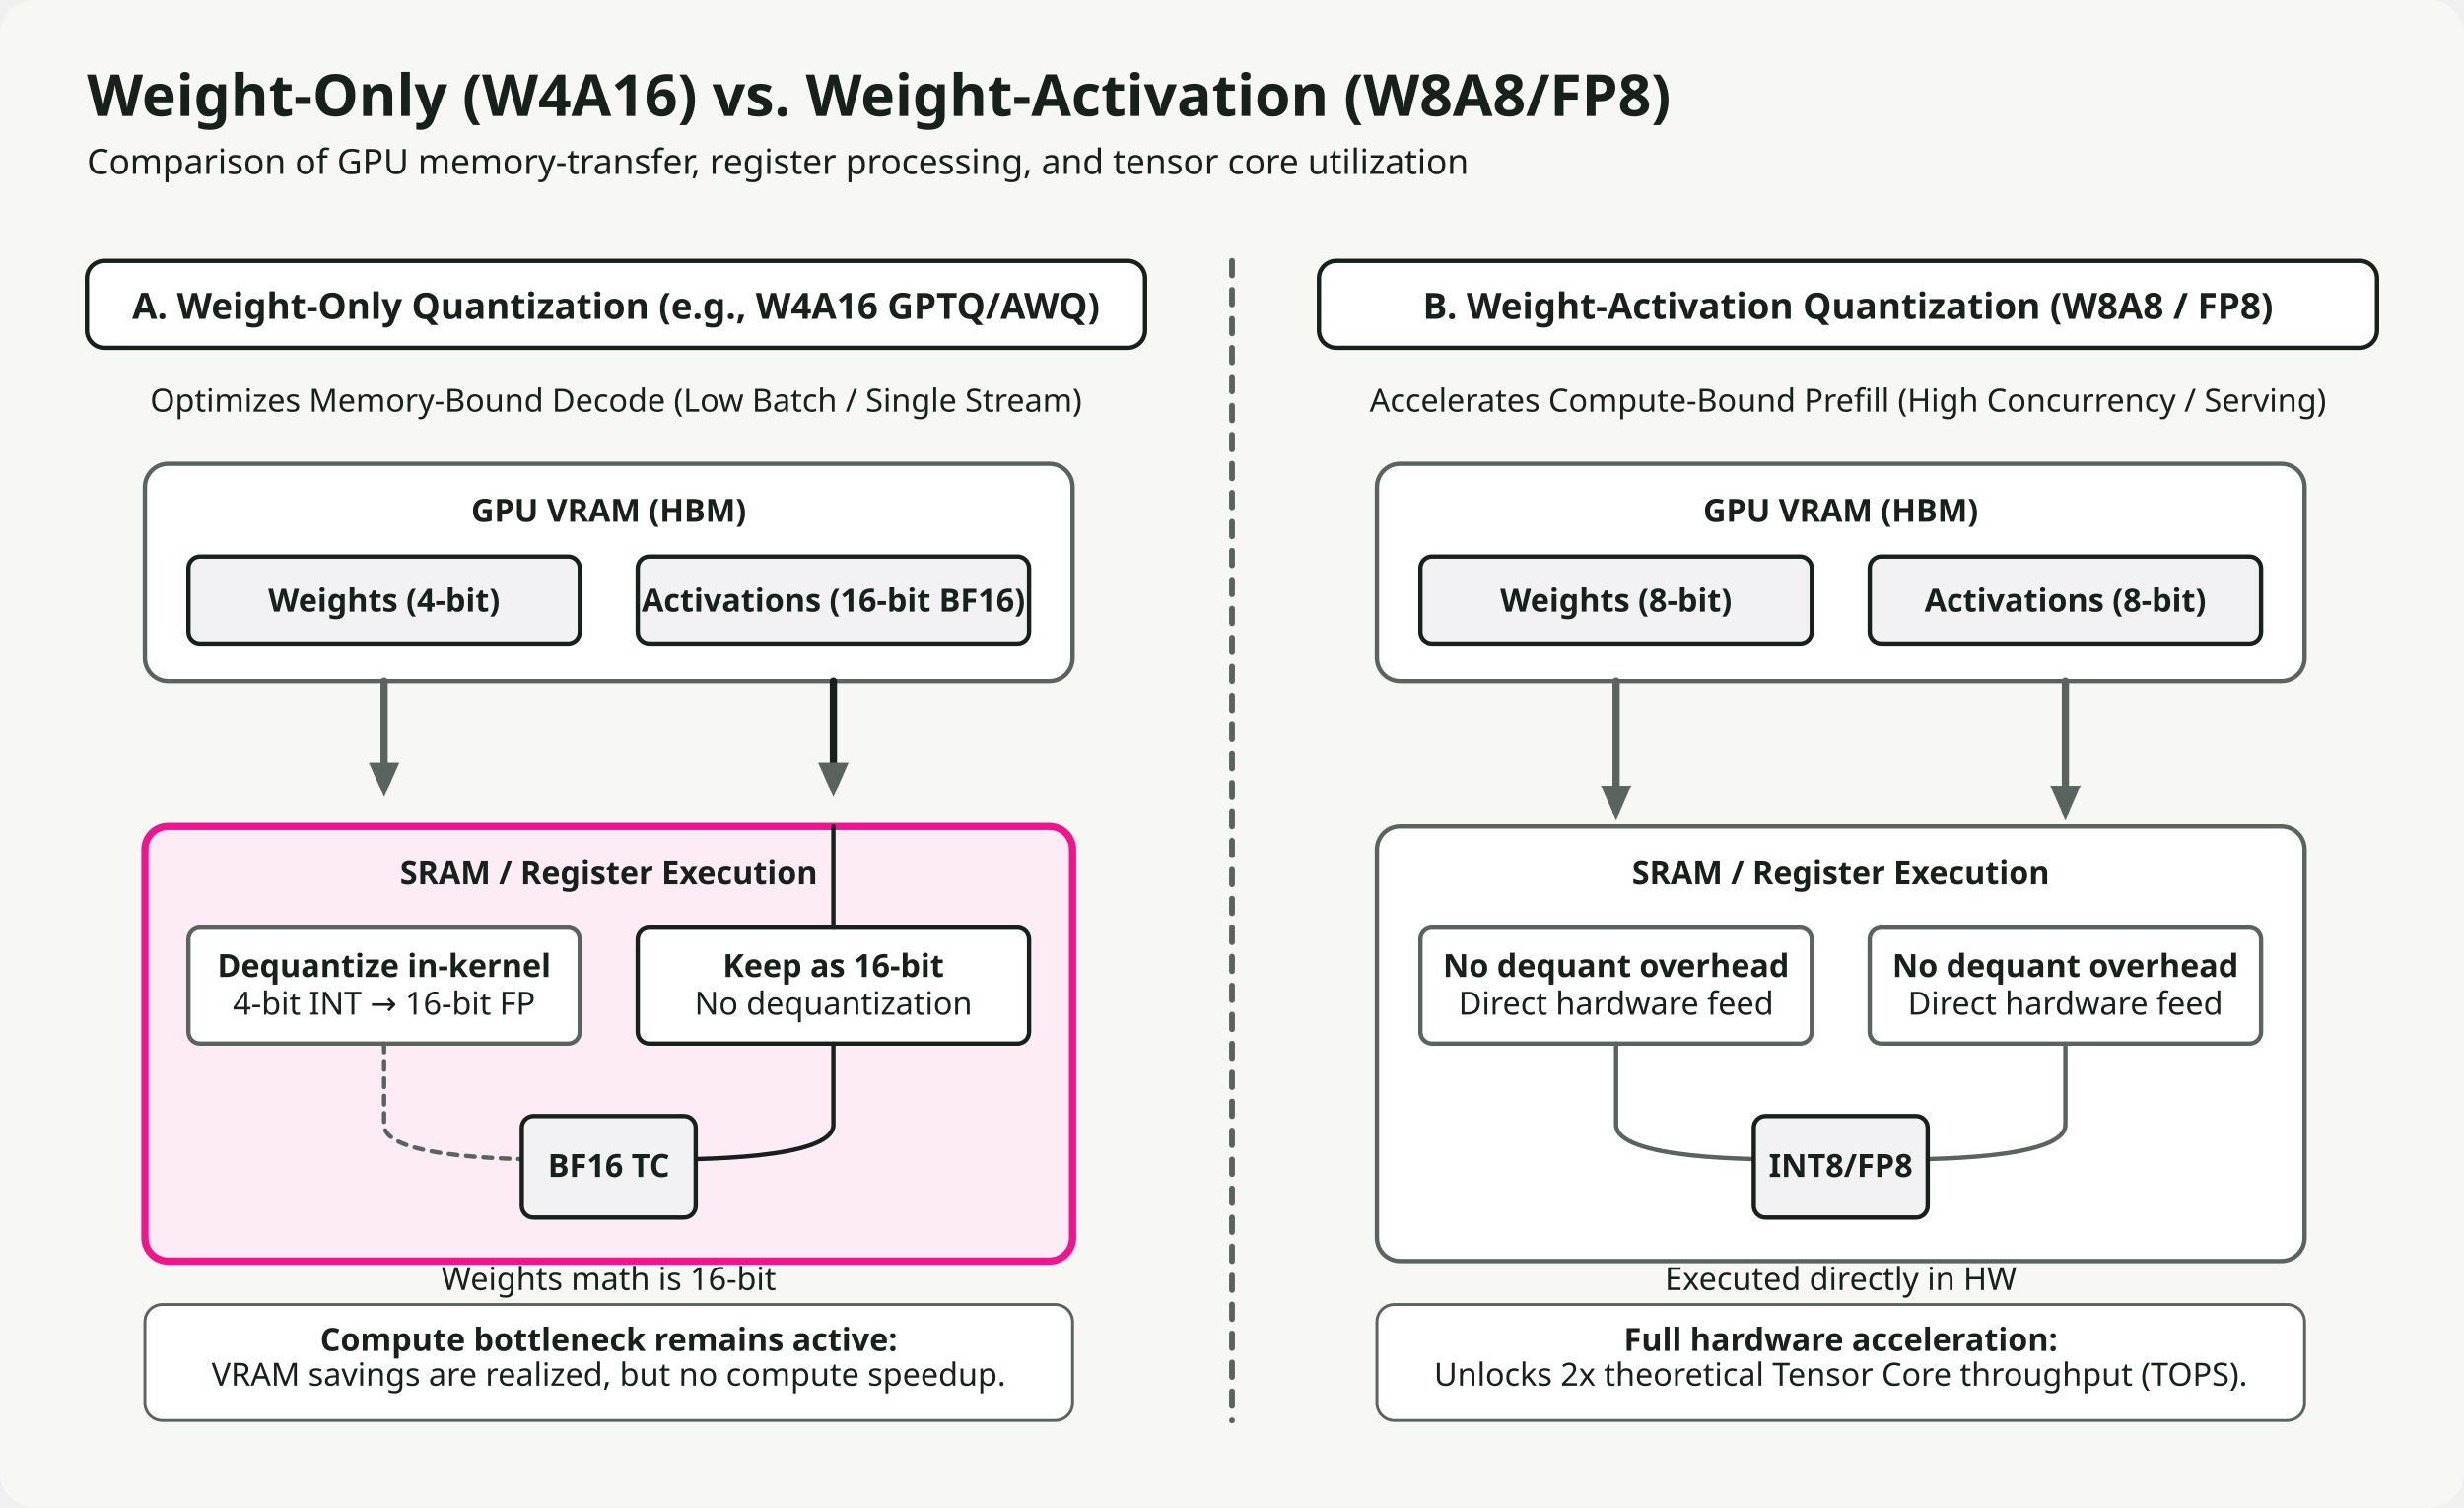
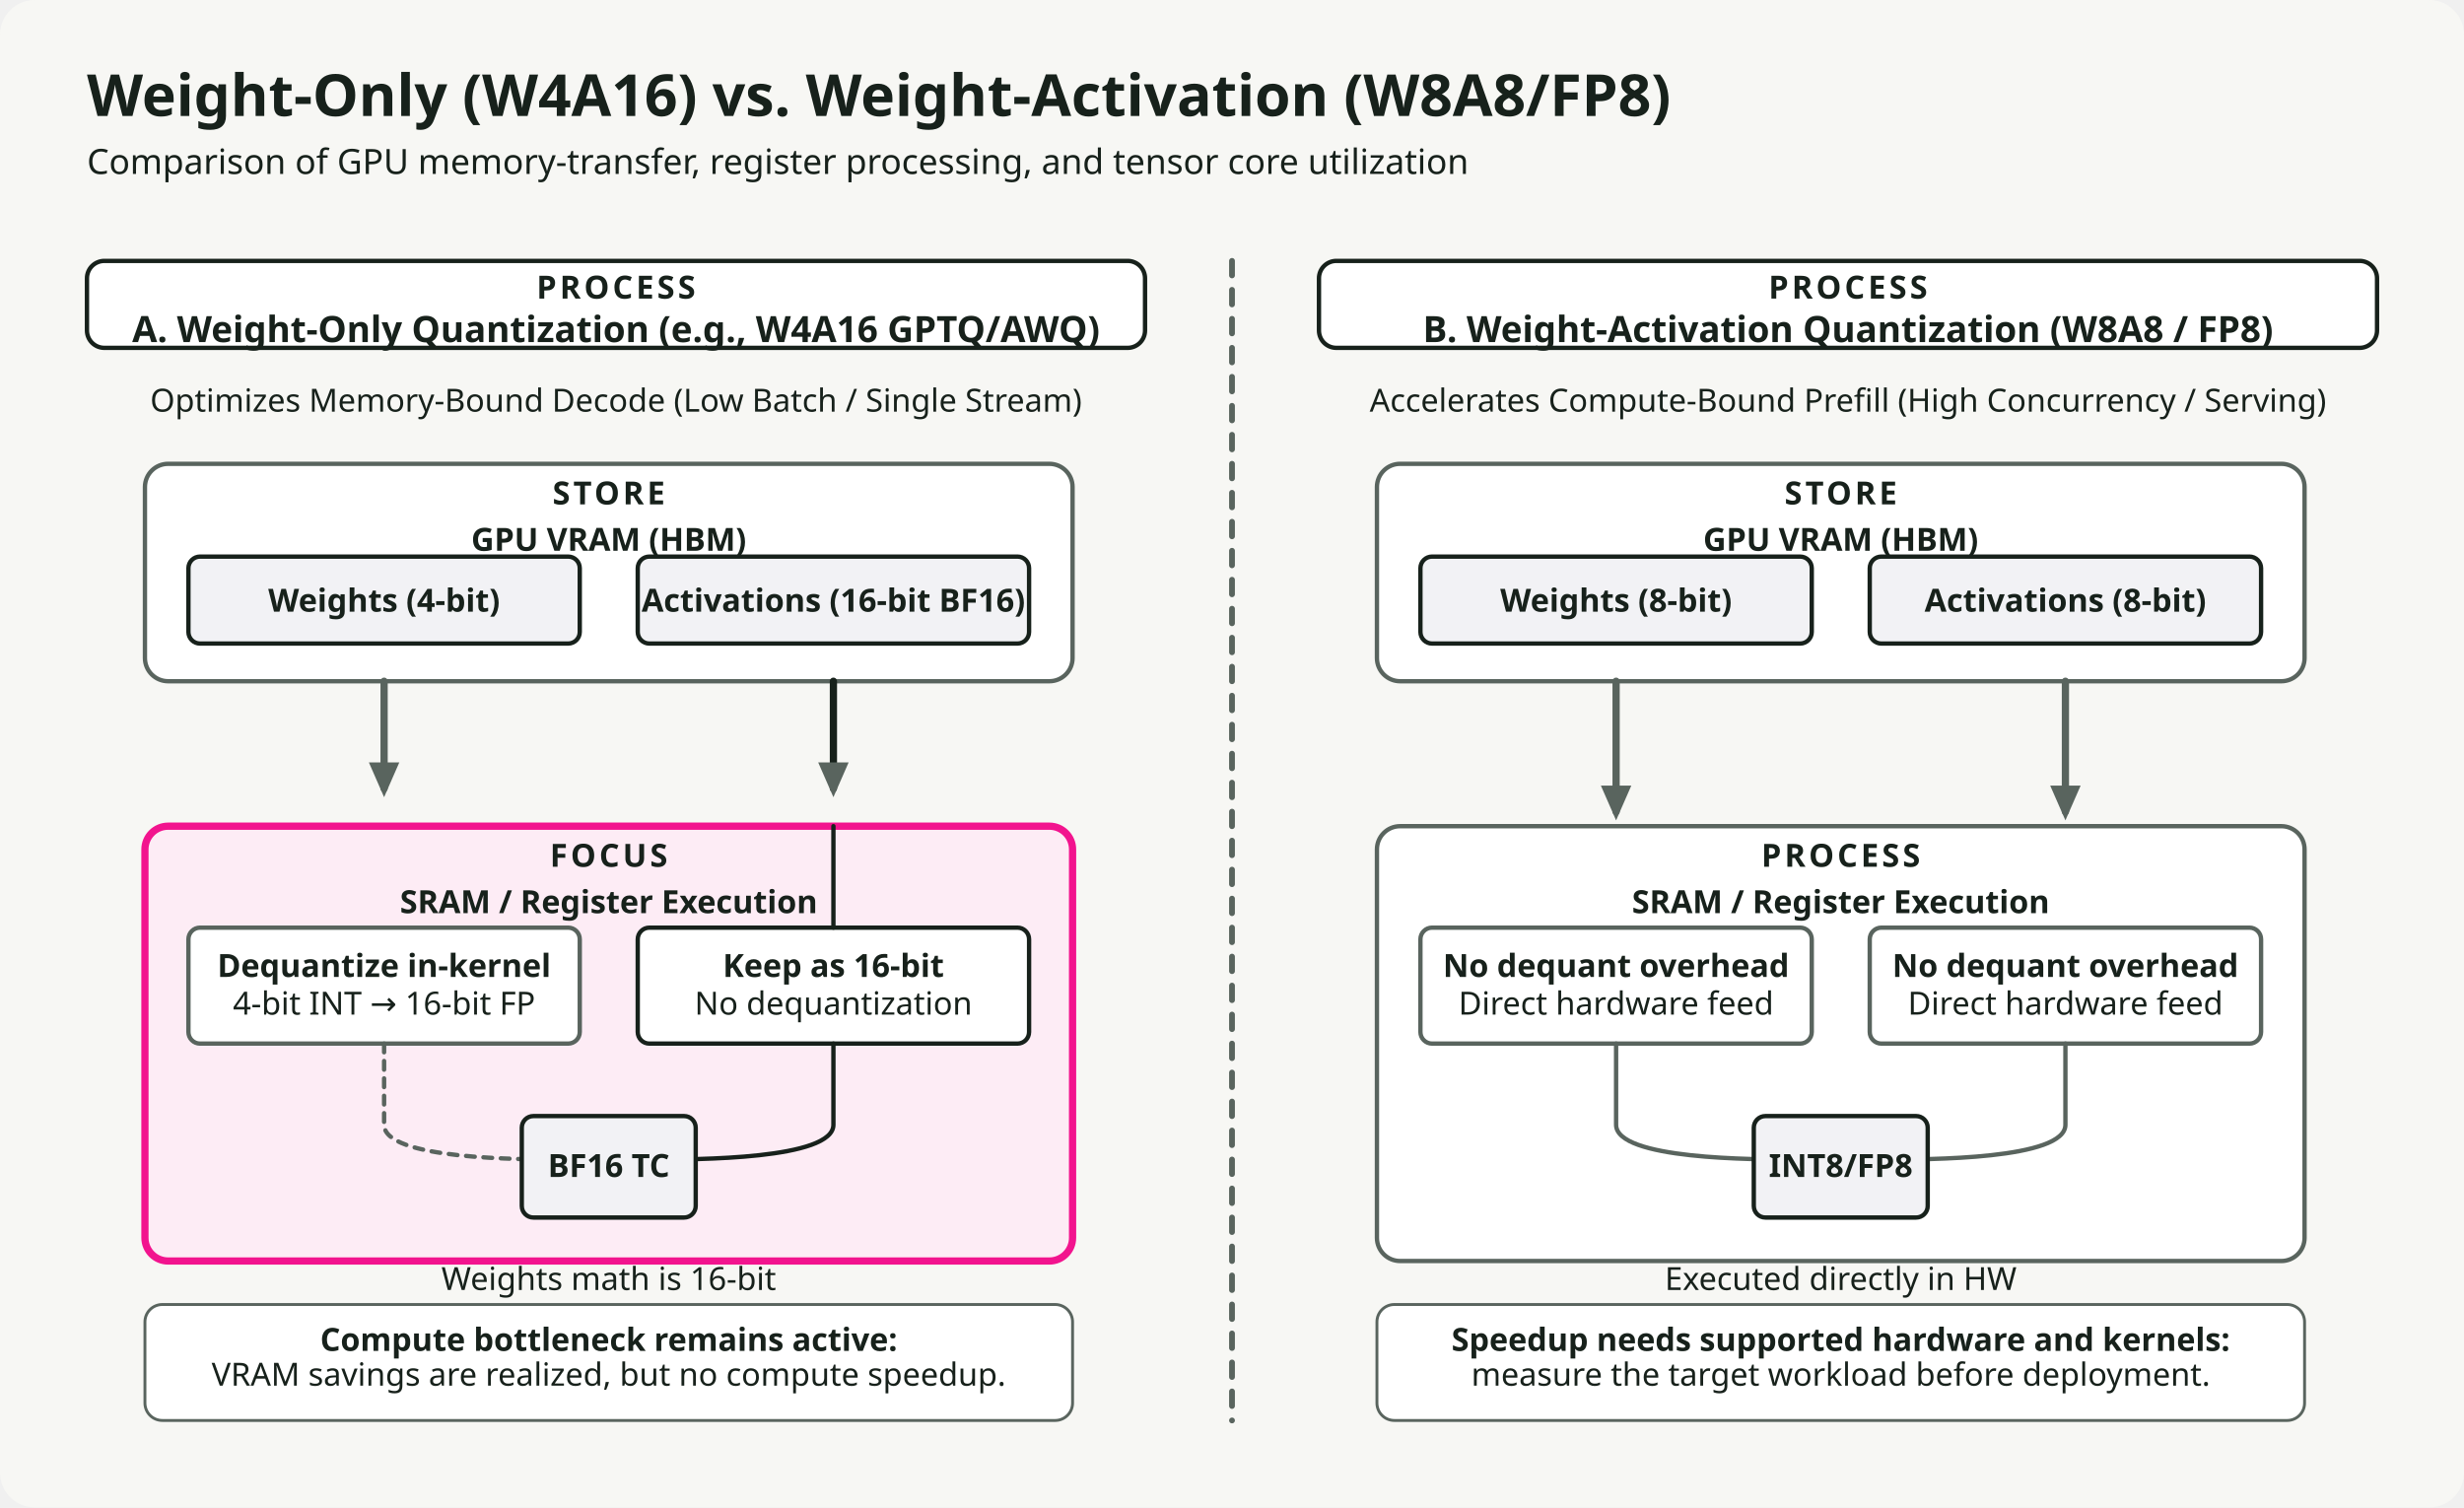
- <svg xmlns="http://www.w3.org/2000/svg" viewBox="0 0 850 520" width="100%" height="100%" role="img" aria-label="Quantization Mechanics: Weight-Only vs. Weight-Activation" data-visual-system="byte-diagram-v1" preserveAspectRatio="xMidYMid meet" shape-rendering="geometricPrecision" text-rendering="geometricPrecision" font-family="IBM Plex Sans, ui-sans-serif, system-ui, sans-serif">
+ <svg xmlns="http://www.w3.org/2000/svg" viewBox="0 0 850 520" width="100%" height="100%" role="img" aria-labelledby="artifact-title artifact-desc" data-visual-system="byte-diagram-v1" preserveAspectRatio="xMidYMid meet" shape-rendering="geometricPrecision" text-rendering="geometricPrecision" font-family="IBM Plex Sans, ui-sans-serif, system-ui, sans-serif">
  <defs>
    

    




  </defs>
  <style data-visual-system="evidence-plate-v1">
    * { animation: none !important; }
    .anim-box, .bar, .bar-text, .seq-item, .t-box, .flow { opacity: 1 !important; transform: none !important; }
    path, line, polyline { stroke-linecap: round; stroke-linejoin: round; }
  </style>
  <rect width="850" height="520" fill="#F7F7F4" rx="12" />
  <text y="40" font-family="IBM Plex Sans, ui-sans-serif, system-ui, sans-serif" font-size="20" font-weight="700" fill="#17211B" x="30">
    Weight-Only (W4A16) vs. Weight-Activation (W8A8/FP8)
  </text>
  <text y="60" font-family="IBM Plex Sans, ui-sans-serif, system-ui, sans-serif" font-size="12" fill="#17211B" x="30">
    Comparison of GPU memory-transfer, register processing, and tensor core utilization
  </text>
  <line x1="425" y1="90" x2="425" y2="490" stroke="#59645E" stroke-dasharray="5,5" stroke-width="2" />
  <g>
    <rect x="30" y="90" width="365" height="30" fill="#FFFFFF" stroke="#17211B" stroke-width="1.5" rx="6" />
-     <text y="110" text-anchor="middle" font-family="IBM Plex Sans, ui-sans-serif, system-ui, sans-serif" font-size="12.5" font-weight="700" fill="#17211B" x="212.5">
+     <text class="kind-tag" y="103" text-anchor="middle" font-size="11" fill="#59645E" x="212.5">PROCESS</text>
+     <text y="118" text-anchor="middle" font-family="IBM Plex Sans, ui-sans-serif, system-ui, sans-serif" font-size="12.5" font-weight="700" fill="#17211B" x="212.5">
      A. Weight-Only Quantization (e.g., W4A16 GPTQ/AWQ)
    </text>
    <text y="142" text-anchor="middle" font-family="IBM Plex Sans, ui-sans-serif, system-ui, sans-serif" font-size="11" fill="#17211B" x="212.5">
      Optimizes Memory-Bound Decode (Low Batch / Single Stream)
    </text>
    <rect x="50" y="160" width="320" height="75" fill="#ffffff" stroke="#59645E" stroke-width="1.5" rx="8" />
-     <text y="180" text-anchor="middle" font-family="IBM Plex Sans, ui-sans-serif, system-ui, sans-serif" font-size="11" font-weight="700" fill="#17211B" x="210">GPU VRAM (HBM)</text>
+     <text class="kind-tag" y="174" text-anchor="middle" font-size="11" fill="#59645E" x="210">STORE</text>
+     <text y="190" text-anchor="middle" font-family="IBM Plex Sans, ui-sans-serif, system-ui, sans-serif" font-size="11" font-weight="700" fill="#17211B" x="210">GPU VRAM (HBM)</text>
    <rect x="65" y="192" width="135" height="30" fill="#F2F2F5" stroke="#17211B" stroke-width="1.5" rx="4" />
    <text y="211" text-anchor="middle" font-family="IBM Plex Sans, ui-sans-serif, system-ui, sans-serif" font-size="11" font-weight="600" fill="#ffffff" x="132.5">Weights (4-bit)</text>
    <rect x="220" y="192" width="135" height="30" fill="#F2F2F5" stroke="#17211B" stroke-width="1.5" rx="4" />
    <text y="211" text-anchor="middle" font-family="IBM Plex Sans, ui-sans-serif, system-ui, sans-serif" font-size="11" font-weight="600" fill="#ffffff" x="287.5">Activations (16-bit BF16)</text>
    <path d="M 132.5 235 L 132.5 272" fill="none" stroke="#59645E" stroke-width="2.5" marker-end="url(#arrow-orange)" />
    <path d="M 287.5 235 L 287.5 272" fill="none" stroke="#17211B" stroke-width="2.5" marker-end="url(#arrow-blue)" />
    <rect x="50" y="285" width="320" height="150" fill="#ffffff" stroke="#59645E" stroke-width="1.5" rx="8" class="visual-focus" />
-     <text y="305" text-anchor="middle" font-family="IBM Plex Sans, ui-sans-serif, system-ui, sans-serif" font-size="11" font-weight="700" fill="#17211B" x="210">SRAM / Register Execution</text>
+     <text class="kind-tag" y="299" text-anchor="middle" font-size="11" fill="#59645E" x="210">FOCUS</text>
+     <text y="315" text-anchor="middle" font-family="IBM Plex Sans, ui-sans-serif, system-ui, sans-serif" font-size="11" font-weight="700" fill="#17211B" x="210">SRAM / Register Execution</text>
    <rect x="65" y="320" width="135" height="40" fill="#FFFFFF" stroke="#59645E" stroke-width="1.5" rx="4" />
    <text y="337" text-anchor="middle" font-family="IBM Plex Sans, ui-sans-serif, system-ui, sans-serif" font-size="11" font-weight="700" fill="#17211B" x="132.5">Dequantize in-kernel</text>
    <text y="350" text-anchor="middle" font-family="IBM Plex Sans, ui-sans-serif, system-ui, sans-serif" font-size="11" fill="#17211B" x="132.5">4-bit INT → 16-bit FP</text>
    <rect x="220" y="320" width="135" height="40" fill="#FFFFFF" stroke="#17211B" stroke-width="1.5" rx="4" />
    <text y="337" text-anchor="middle" font-family="IBM Plex Sans, ui-sans-serif, system-ui, sans-serif" font-size="11" font-weight="700" fill="#17211B" x="287.5">Keep as 16-bit</text>
    <text y="350" text-anchor="middle" font-family="IBM Plex Sans, ui-sans-serif, system-ui, sans-serif" font-size="11" fill="#17211B" x="287.5">No dequantization</text>
    <path d="M 132.5 360 L 132.5 388 C 132.5 400, 180 400, 195 400" fill="none" stroke="#59645E" stroke-dasharray="3,3" stroke-width="1.5" />
    <path d="M 287.5 285 L 287.5 320" fill="none" stroke="#17211B" stroke-width="1.5" />
    <path d="M 287.5 360 L 287.5 388 C 287.5 400, 240 400, 225 400" fill="none" stroke="#17211B" stroke-width="1.5" />
    <rect x="180" y="385" width="60" height="35" fill="#F2F2F5" stroke="#17211B" stroke-width="1.5" rx="4" />
    <text y="406" text-anchor="middle" font-family="IBM Plex Sans, ui-sans-serif, system-ui, sans-serif" font-size="11" font-weight="700" fill="#ffffff" x="210">BF16 TC</text>
    <text y="445" text-anchor="middle" font-family="IBM Plex Sans, ui-sans-serif, system-ui, sans-serif" font-size="11" fill="#17211B" x="210">Weights math is 16-bit</text>
    <rect x="50" y="450" width="320" height="40" fill="#FFFFFF" stroke="#59645E" rx="6" />
    <text y="466" text-anchor="middle" font-family="IBM Plex Sans, ui-sans-serif, system-ui, sans-serif" font-size="11" font-weight="600" fill="#17211B" x="210">Compute bottleneck remains active:</text>
    <text y="478" text-anchor="middle" font-family="IBM Plex Sans, ui-sans-serif, system-ui, sans-serif" font-size="11" fill="#17211B" x="210">VRAM savings are realized, but no compute speedup.</text>
  </g>
  <g transform="translate(425, 0)">
    <rect x="30" y="90" width="365" height="30" fill="#FFFFFF" stroke="#17211B" stroke-width="1.5" rx="6" />
-     <text y="110" text-anchor="middle" font-family="IBM Plex Sans, ui-sans-serif, system-ui, sans-serif" font-size="12.5" font-weight="700" fill="#17211B" x="212.5">
+     <text class="kind-tag" y="103" text-anchor="middle" font-size="11" fill="#59645E" x="212.5">PROCESS</text>
+     <text y="118" text-anchor="middle" font-family="IBM Plex Sans, ui-sans-serif, system-ui, sans-serif" font-size="12.5" font-weight="700" fill="#17211B" x="212.5">
      B. Weight-Activation Quantization (W8A8 / FP8)
    </text>
    <text y="142" text-anchor="middle" font-family="IBM Plex Sans, ui-sans-serif, system-ui, sans-serif" font-size="11" fill="#17211B" x="212.5">
      Accelerates Compute-Bound Prefill (High Concurrency / Serving)
    </text>
    <rect x="50" y="160" width="320" height="75" fill="#ffffff" stroke="#59645E" stroke-width="1.5" rx="8" />
-     <text y="180" text-anchor="middle" font-family="IBM Plex Sans, ui-sans-serif, system-ui, sans-serif" font-size="11" font-weight="700" fill="#17211B" x="210">GPU VRAM (HBM)</text>
+     <text class="kind-tag" y="174" text-anchor="middle" font-size="11" fill="#59645E" x="210">STORE</text>
+     <text y="190" text-anchor="middle" font-family="IBM Plex Sans, ui-sans-serif, system-ui, sans-serif" font-size="11" font-weight="700" fill="#17211B" x="210">GPU VRAM (HBM)</text>
    <rect x="65" y="192" width="135" height="30" fill="#F2F2F5" stroke="#17211B" stroke-width="1.5" rx="4" />
    <text y="211" text-anchor="middle" font-family="IBM Plex Sans, ui-sans-serif, system-ui, sans-serif" font-size="11" font-weight="600" fill="#ffffff" x="132.5">Weights (8-bit)</text>
    <rect x="220" y="192" width="135" height="30" fill="#F2F2F5" stroke="#17211B" stroke-width="1.5" rx="4" />
    <text y="211" text-anchor="middle" font-family="IBM Plex Sans, ui-sans-serif, system-ui, sans-serif" font-size="11" font-weight="600" fill="#ffffff" x="287.5">Activations (8-bit)</text>
    <path d="M 132.5 235 L 132.5 280" fill="none" stroke="#59645E" stroke-width="2.5" marker-end="url(#arrow-green)" />
    <path d="M 287.5 235 L 287.5 280" fill="none" stroke="#59645E" stroke-width="2.5" marker-end="url(#arrow-green)" />
    <rect x="50" y="285" width="320" height="150" fill="#ffffff" stroke="#59645E" stroke-width="1.5" rx="8" />
-     <text y="305" text-anchor="middle" font-family="IBM Plex Sans, ui-sans-serif, system-ui, sans-serif" font-size="11" font-weight="700" fill="#17211B" x="210">SRAM / Register Execution</text>
+     <text class="kind-tag" y="299" text-anchor="middle" font-size="11" fill="#59645E" x="210">PROCESS</text>
+     <text y="315" text-anchor="middle" font-family="IBM Plex Sans, ui-sans-serif, system-ui, sans-serif" font-size="11" font-weight="700" fill="#17211B" x="210">SRAM / Register Execution</text>
    <rect x="65" y="320" width="135" height="40" fill="#FFFFFF" stroke="#59645E" stroke-width="1.5" rx="4" />
    <text y="337" text-anchor="middle" font-family="IBM Plex Sans, ui-sans-serif, system-ui, sans-serif" font-size="11" font-weight="700" fill="#17211B" x="132.5">No dequant overhead</text>
    <text y="350" text-anchor="middle" font-family="IBM Plex Sans, ui-sans-serif, system-ui, sans-serif" font-size="11" fill="#17211B" x="132.5">Direct hardware feed</text>
    <rect x="220" y="320" width="135" height="40" fill="#FFFFFF" stroke="#59645E" stroke-width="1.5" rx="4" />
    <text y="337" text-anchor="middle" font-family="IBM Plex Sans, ui-sans-serif, system-ui, sans-serif" font-size="11" font-weight="700" fill="#17211B" x="287.5">No dequant overhead</text>
    <text y="350" text-anchor="middle" font-family="IBM Plex Sans, ui-sans-serif, system-ui, sans-serif" font-size="11" fill="#17211B" x="287.5">Direct hardware feed</text>
    <path d="M 132.5 360 L 132.5 388 C 132.5 400, 180 400, 195 400" fill="none" stroke="#59645E" stroke-width="1.5" />
    <path d="M 287.5 360 L 287.5 388 C 287.5 400, 240 400, 225 400" fill="none" stroke="#59645E" stroke-width="1.5" />
    <rect x="180" y="385" width="60" height="35" fill="#F2F2F5" stroke="#17211B" stroke-width="1.5" rx="4" />
    <text y="406" text-anchor="middle" font-family="IBM Plex Sans, ui-sans-serif, system-ui, sans-serif" font-size="11" font-weight="700" fill="#ffffff" x="210">INT8/FP8</text>
    <text y="445" text-anchor="middle" font-family="IBM Plex Sans, ui-sans-serif, system-ui, sans-serif" font-size="11" fill="#17211B" x="210">Executed directly in HW</text>
    <rect x="50" y="450" width="320" height="40" fill="#FFFFFF" stroke="#59645E" rx="6" />
-     <text y="466" text-anchor="middle" font-family="IBM Plex Sans, ui-sans-serif, system-ui, sans-serif" font-size="11" font-weight="600" fill="#17211B" x="210">Full hardware acceleration:</text>
-     <text y="478" text-anchor="middle" font-family="IBM Plex Sans, ui-sans-serif, system-ui, sans-serif" font-size="11" fill="#17211B" x="210">Unlocks 2x theoretical Tensor Core throughput (TOPS).</text>
+     <text y="466" text-anchor="middle" font-family="IBM Plex Sans, ui-sans-serif, system-ui, sans-serif" font-size="11" font-weight="600" fill="#17211B" x="210">Speedup needs supported hardware and kernels:</text>
+     <text y="478" text-anchor="middle" font-family="IBM Plex Sans, ui-sans-serif, system-ui, sans-serif" font-size="11" fill="#17211B" x="210">measure the target workload before deployment.</text>
  </g>
  <defs>
    <marker id="arrow-orange" viewBox="0 0 10 10" refX="6" refY="5" markerWidth="6" markerHeight="6" orient="auto-start-reverse">
      <path d="M 0 1.5 L 8 5 L 0 8.5 z" fill="#F2F2F5" />
    </marker>
    <marker id="arrow-blue" viewBox="0 0 10 10" refX="6" refY="5" markerWidth="6" markerHeight="6" orient="auto-start-reverse">
      <path d="M 0 1.5 L 8 5 L 0 8.5 z" fill="#F2F2F5" />
    </marker>
    <marker id="arrow-green" viewBox="0 0 10 10" refX="6" refY="5" markerWidth="6" markerHeight="6" orient="auto-start-reverse">
      <path d="M 0 1.5 L 8 5 L 0 8.5 z" fill="#F2F2F5" />
    </marker>
  </defs>
  <style data-visual-system="byte-diagram-v1">
    * { animation: none !important; }
    path, line, polyline { stroke-linecap: round; stroke-linejoin: round; }
    text { font-family: "IBM Plex Sans", ui-sans-serif, system-ui, sans-serif !important; fill: #17211B !important; }
    text[class*="kind"], text[class*="section"], text[class*="tag"], text[class*="step"], text[class*="axis"] { font-family: "IBM Plex Mono", ui-monospace, monospace !important; font-weight: 600; letter-spacing: 1.1px; }
    text[class*="title"], text[class*="heading"], text[class*="name"] { font-family: "Space Grotesk", ui-sans-serif, system-ui, sans-serif !important; font-weight: 600; }
    svg { background: #F7F7F4; }
    marker polygon, marker path { fill: #59645E !important; stroke: none !important; }
    .visual-focus { fill: #FDECF5 !important; stroke: #F2148E !important; stroke-width: 2.5 !important; }
    .visual-focus text { fill: #C50E72 !important; }
  </style>
</svg>
